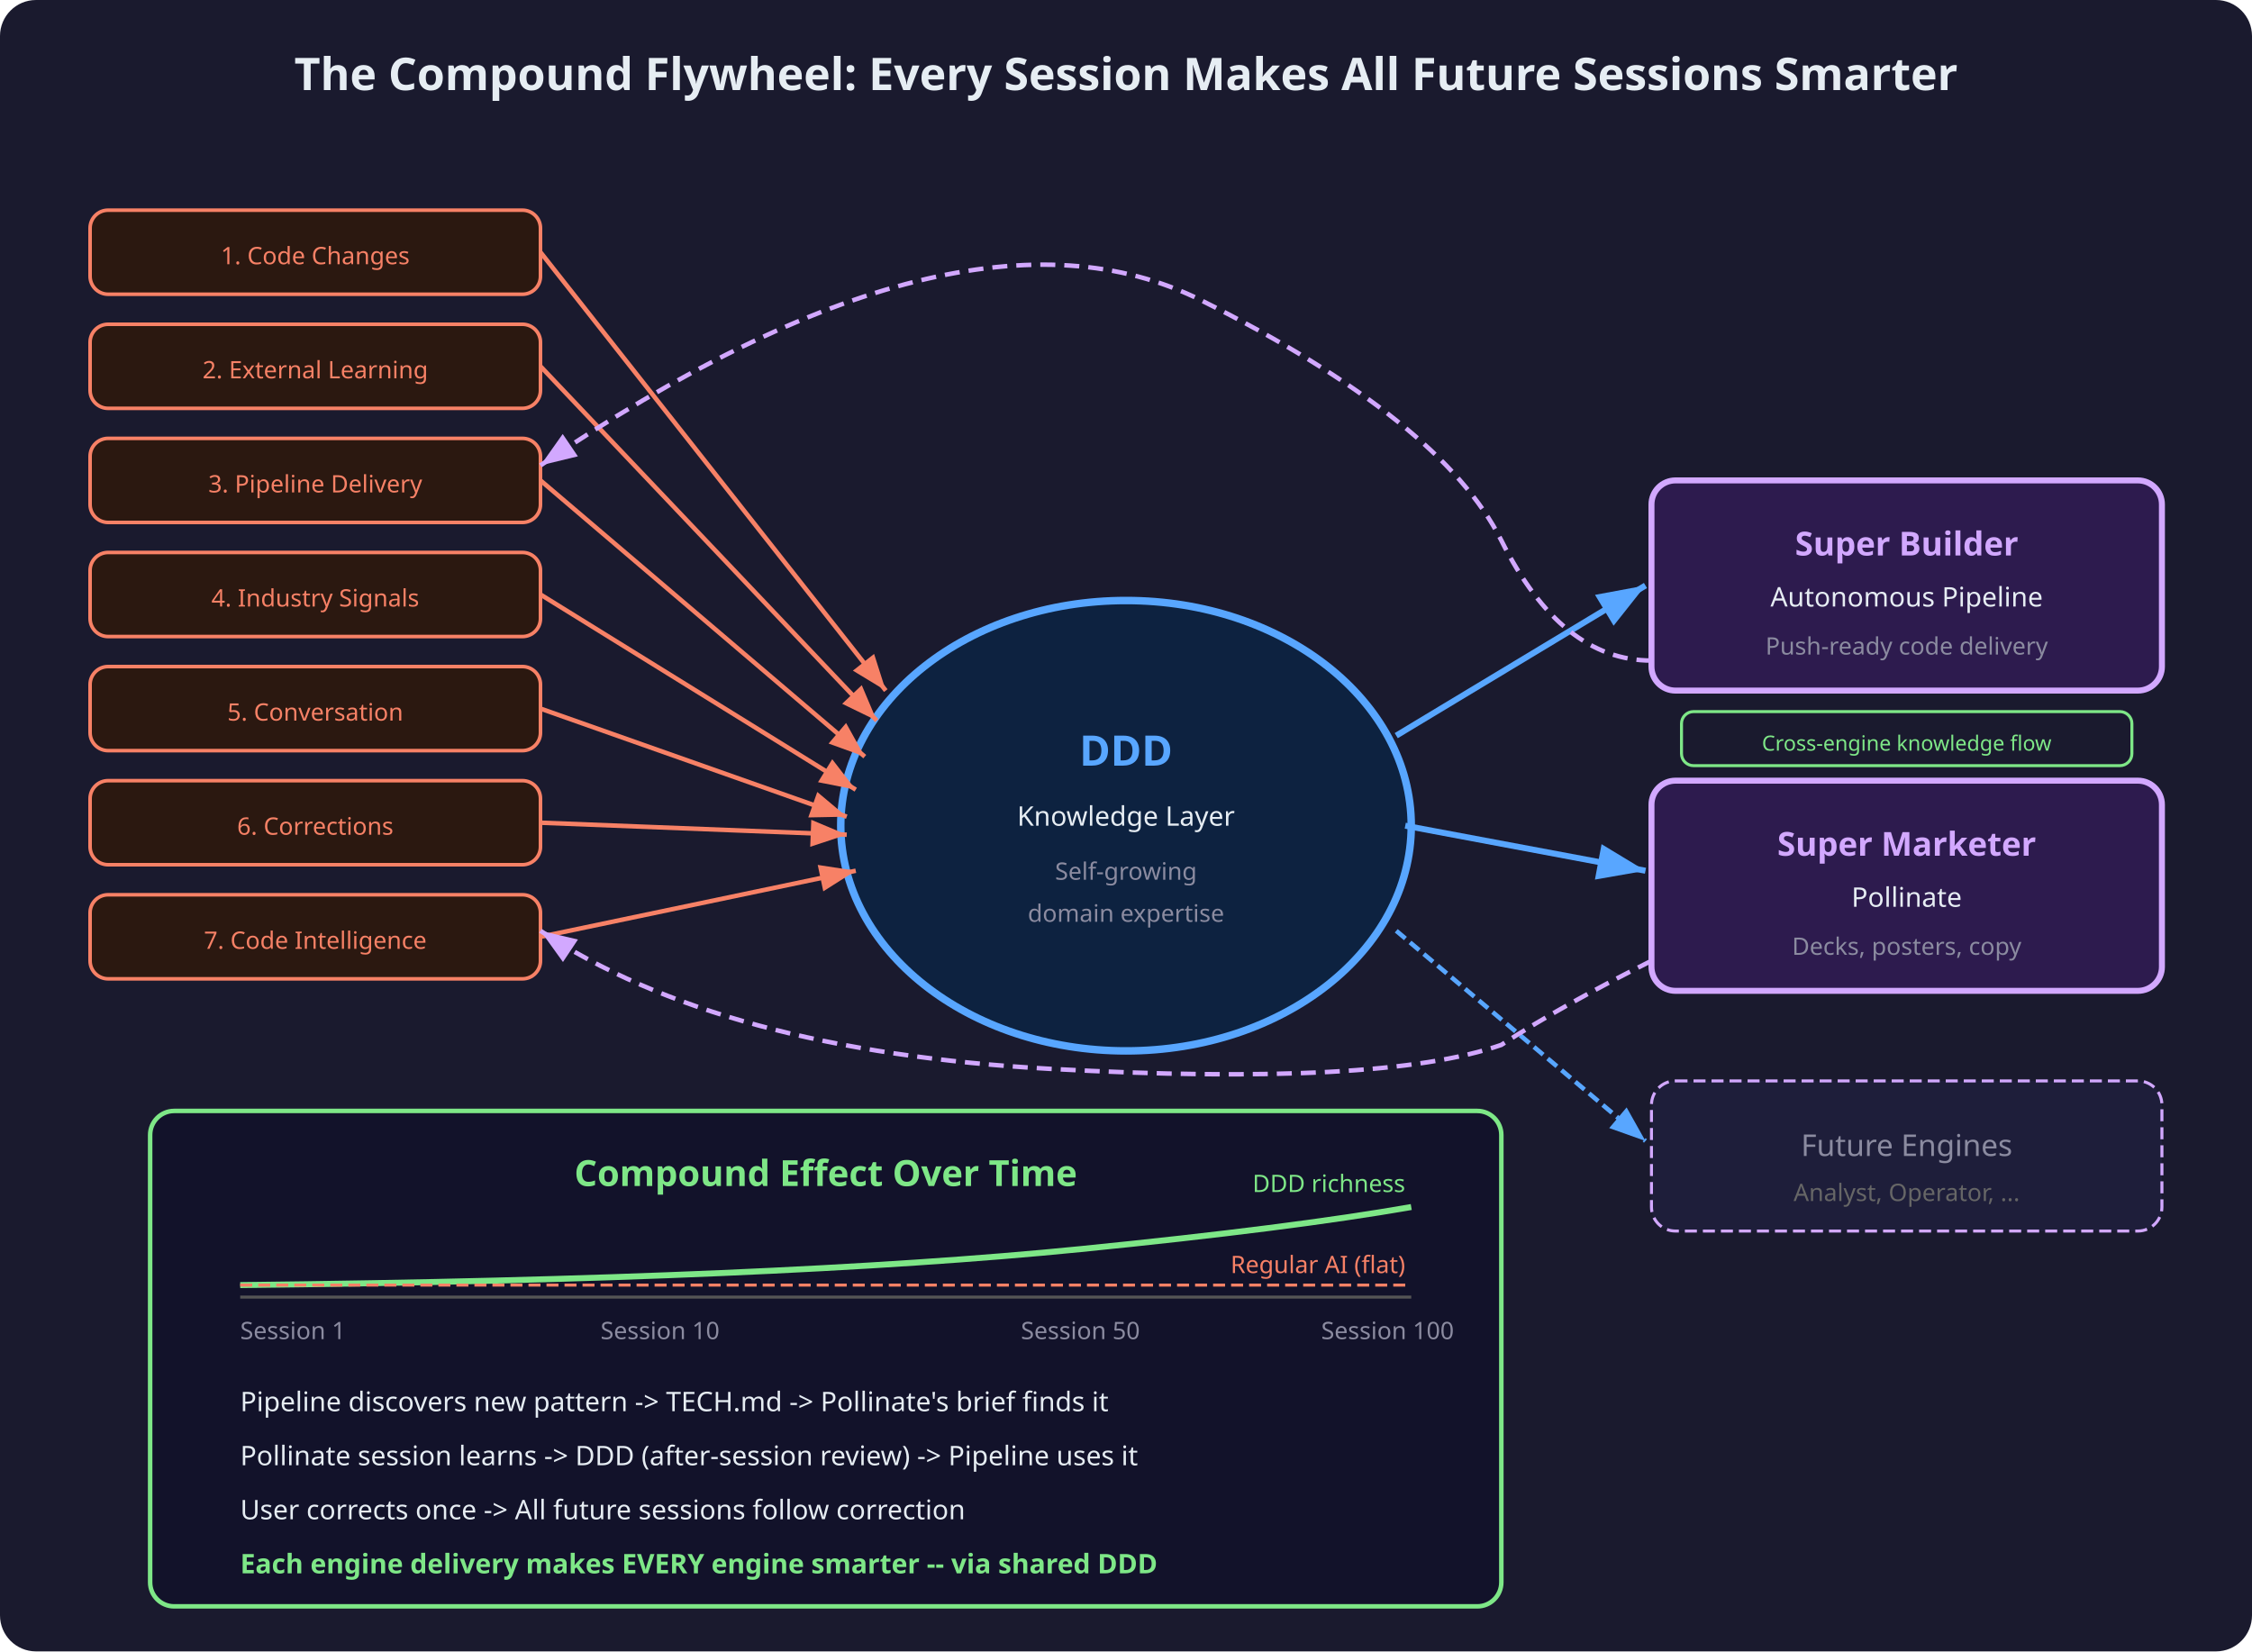
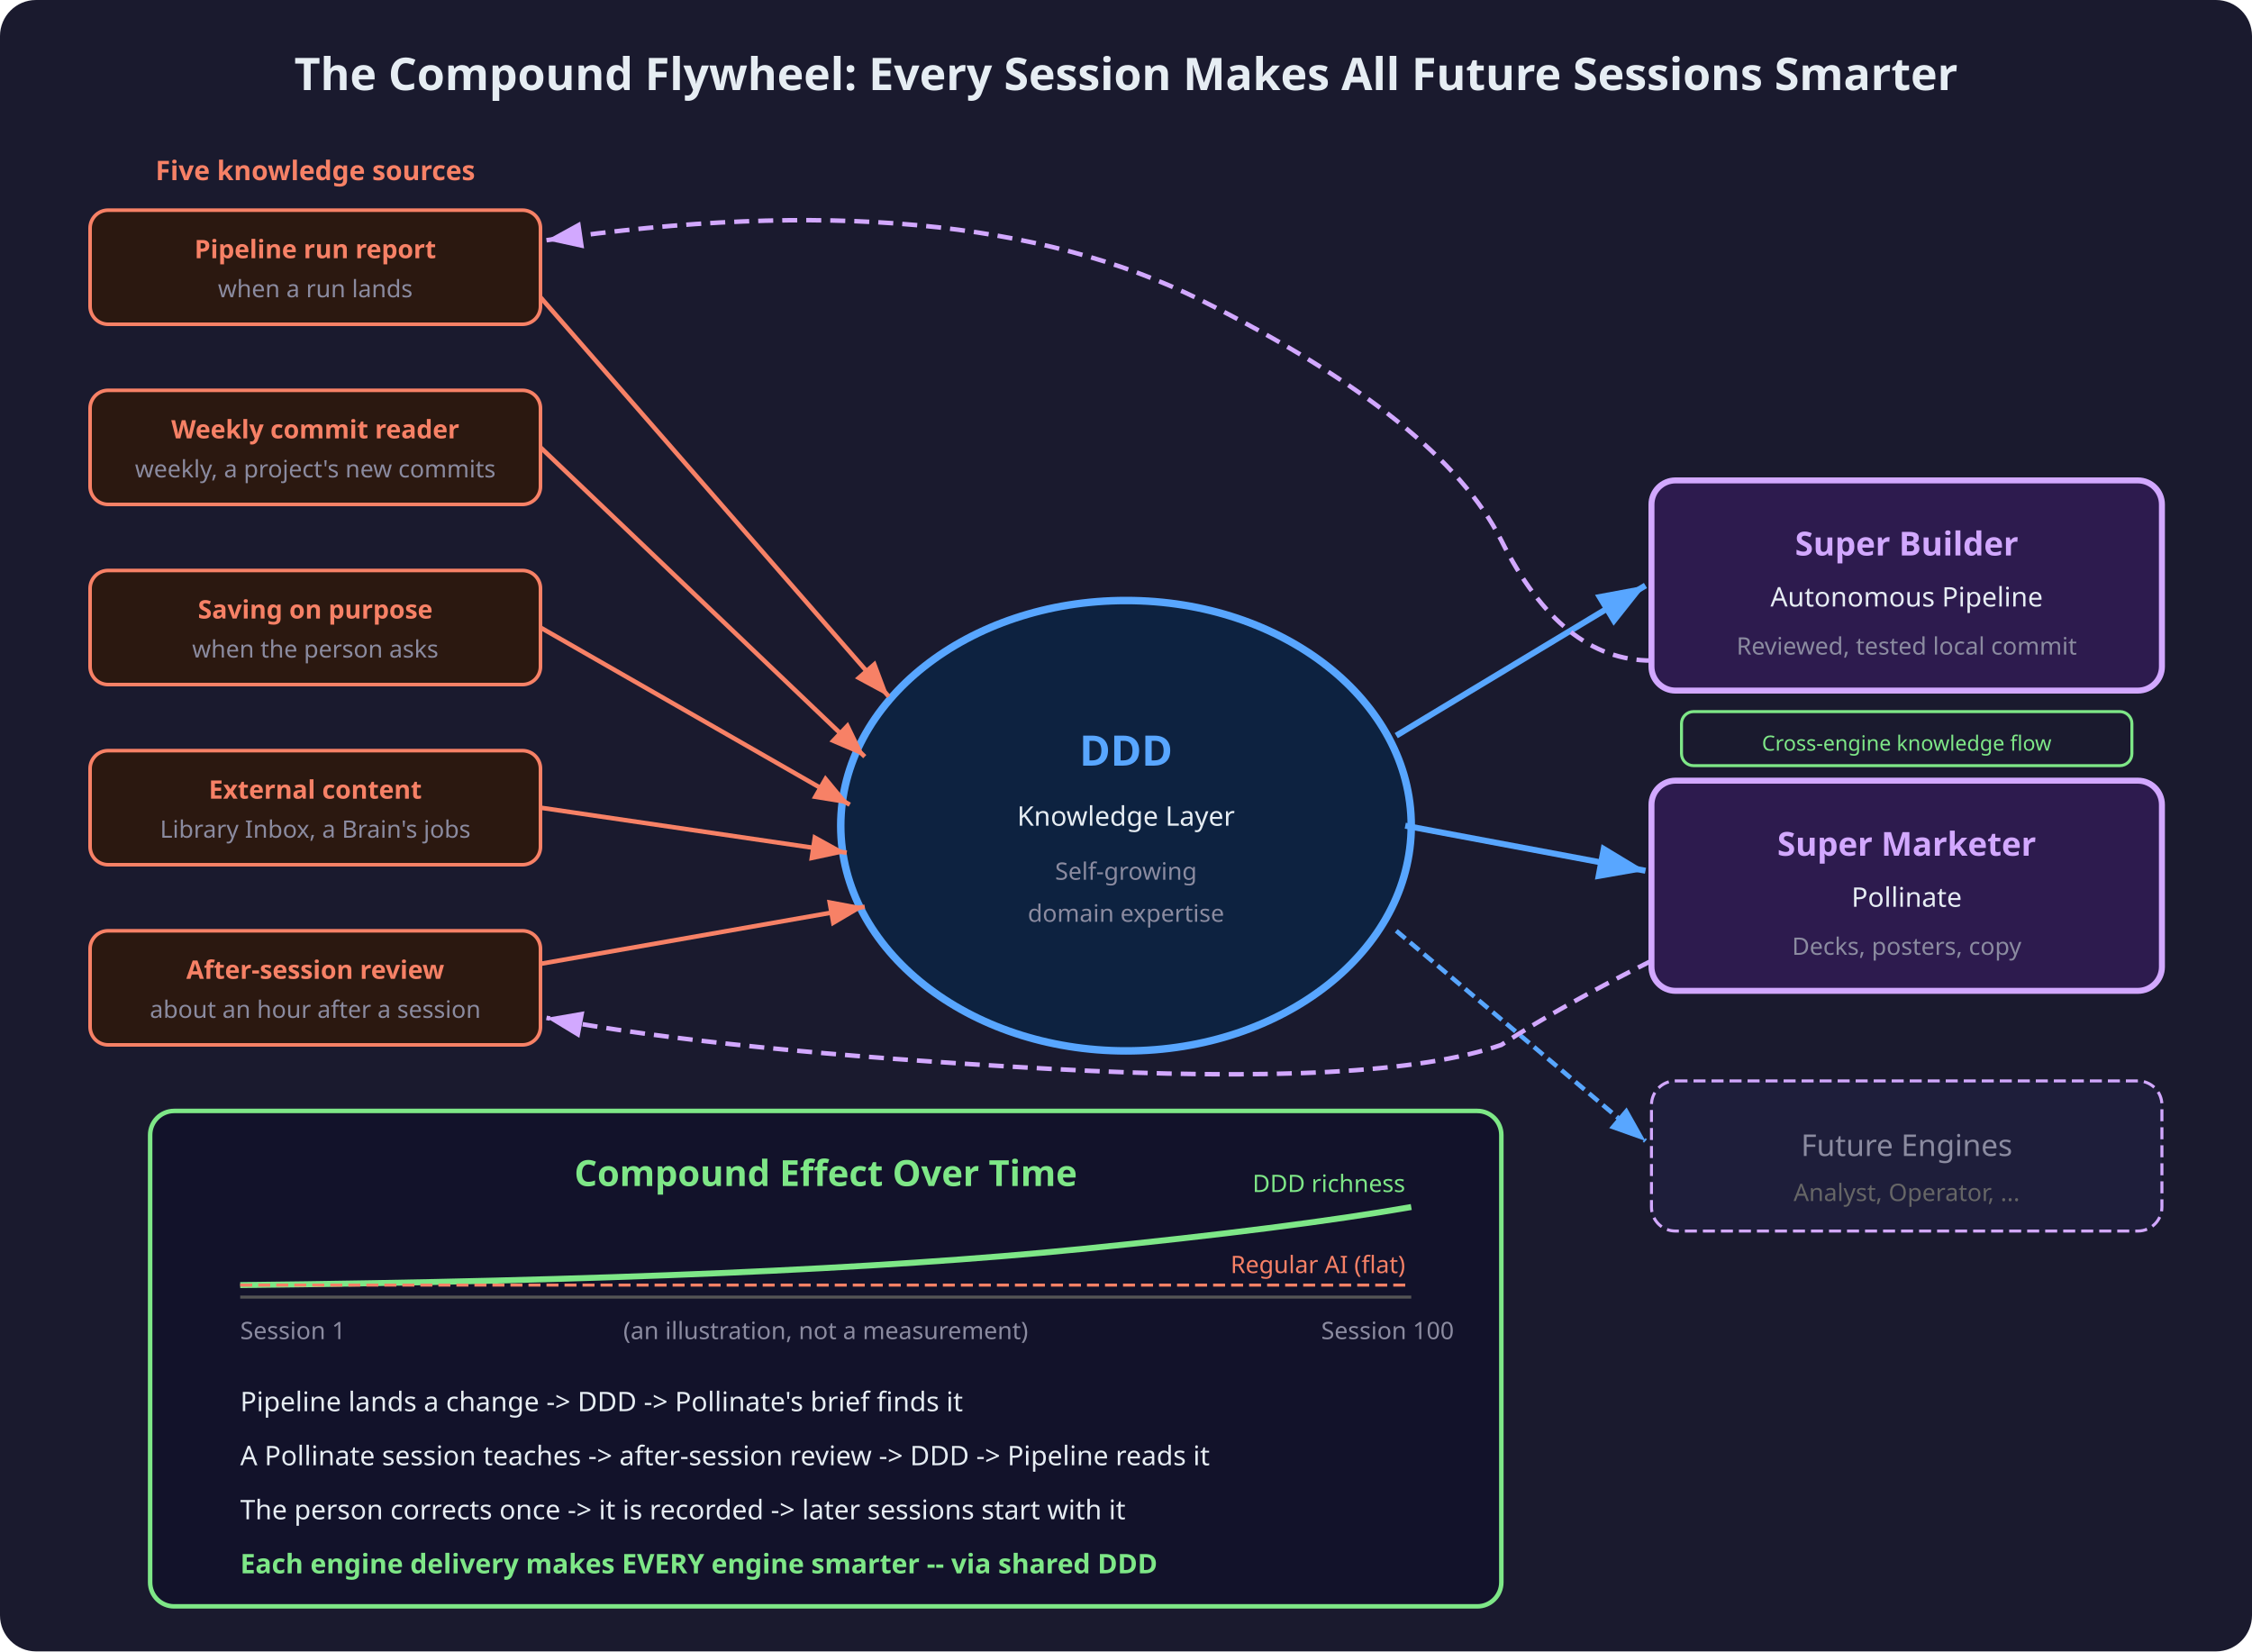
<svg xmlns="http://www.w3.org/2000/svg" viewBox="0 0 750 550" font-family="sans-serif">
  <defs>
    <marker id="arr6" markerWidth="8" markerHeight="6" refX="8" refY="3" orient="auto">
      <path d="M0,0 L8,3 L0,6" fill="#58a6ff" />
    </marker>
    <marker id="arr6g" markerWidth="8" markerHeight="6" refX="8" refY="3" orient="auto">
      <path d="M0,0 L8,3 L0,6" fill="#7ee787" />
    </marker>
    <marker id="arr6o" markerWidth="8" markerHeight="6" refX="8" refY="3" orient="auto">
      <path d="M0,0 L8,3 L0,6" fill="#f78166" />
    </marker>
    <marker id="arr6p" markerWidth="8" markerHeight="6" refX="8" refY="3" orient="auto">
      <path d="M0,0 L8,3 L0,6" fill="#d2a8ff" />
    </marker>
  </defs>
  <rect width="750" height="550" fill="#1a1a2e" rx="12" />
  <text x="375" y="30" text-anchor="middle" fill="#e6edf3" font-size="15" font-weight="bold">The Compound Flywheel: Every Session Makes All Future Sessions Smarter</text>
  <ellipse cx="375" cy="275" rx="95" ry="75" fill="#0d2240" stroke="#58a6ff" stroke-width="2.5" />
  <text x="375" y="255" text-anchor="middle" fill="#58a6ff" font-size="14" font-weight="bold">DDD</text>
  <text x="375" y="275" text-anchor="middle" fill="#e6edf3" font-size="9">Knowledge Layer</text>
  <text x="375" y="293" text-anchor="middle" fill="#8b8ba0" font-size="8">Self-growing</text>
  <text x="375" y="307" text-anchor="middle" fill="#8b8ba0" font-size="8">domain expertise</text>
-   <rect x="30" y="70" width="150" height="28" rx="6" fill="#2b1810" stroke="#f78166" stroke-width="1.2" />
-   <text x="105" y="88" text-anchor="middle" fill="#f78166" font-size="8">1. Code Changes</text>
-   <rect x="30" y="108" width="150" height="28" rx="6" fill="#2b1810" stroke="#f78166" stroke-width="1.2" />
-   <text x="105" y="126" text-anchor="middle" fill="#f78166" font-size="8">2. External Learning</text>
-   <rect x="30" y="146" width="150" height="28" rx="6" fill="#2b1810" stroke="#f78166" stroke-width="1.2" />
-   <text x="105" y="164" text-anchor="middle" fill="#f78166" font-size="8">3. Pipeline Delivery</text>
-   <rect x="30" y="184" width="150" height="28" rx="6" fill="#2b1810" stroke="#f78166" stroke-width="1.2" />
-   <text x="105" y="202" text-anchor="middle" fill="#f78166" font-size="8">4. Industry Signals</text>
-   <rect x="30" y="222" width="150" height="28" rx="6" fill="#2b1810" stroke="#f78166" stroke-width="1.2" />
-   <text x="105" y="240" text-anchor="middle" fill="#f78166" font-size="8">5. Conversation</text>
-   <rect x="30" y="260" width="150" height="28" rx="6" fill="#2b1810" stroke="#f78166" stroke-width="1.2" />
-   <text x="105" y="278" text-anchor="middle" fill="#f78166" font-size="8">6. Corrections</text>
-   <rect x="30" y="298" width="150" height="28" rx="6" fill="#2b1810" stroke="#f78166" stroke-width="1.2" />
-   <text x="105" y="316" text-anchor="middle" fill="#f78166" font-size="8">7. Code Intelligence</text>
-   <line x1="180" y1="84" x2="295" y2="230" stroke="#f78166" stroke-width="1.5" marker-end="url(#arr6o)" />
-   <line x1="180" y1="122" x2="292" y2="240" stroke="#f78166" stroke-width="1.5" marker-end="url(#arr6o)" />
-   <line x1="180" y1="160" x2="288" y2="252" stroke="#f78166" stroke-width="1.5" marker-end="url(#arr6o)" />
-   <line x1="180" y1="198" x2="285" y2="263" stroke="#f78166" stroke-width="1.5" marker-end="url(#arr6o)" />
-   <line x1="180" y1="236" x2="282" y2="272" stroke="#f78166" stroke-width="1.5" marker-end="url(#arr6o)" />
-   <line x1="180" y1="274" x2="282" y2="278" stroke="#f78166" stroke-width="1.5" marker-end="url(#arr6o)" />
-   <line x1="180" y1="312" x2="285" y2="290" stroke="#f78166" stroke-width="1.5" marker-end="url(#arr6o)" />
+   <text x="105" y="60" text-anchor="middle" fill="#f78166" font-size="9" font-weight="bold">Five knowledge sources</text>
+   <rect x="30" y="70" width="150" height="38" rx="6" fill="#2b1810" stroke="#f78166" stroke-width="1.2" />
+   <text x="105" y="86" text-anchor="middle" fill="#f78166" font-size="8.5" font-weight="bold">Pipeline run report</text>
+   <text x="105" y="99" text-anchor="middle" fill="#8b8ba0" font-size="8">when a run lands</text>
+   <rect x="30" y="130" width="150" height="38" rx="6" fill="#2b1810" stroke="#f78166" stroke-width="1.2" />
+   <text x="105" y="146" text-anchor="middle" fill="#f78166" font-size="8.5" font-weight="bold">Weekly commit reader</text>
+   <text x="105" y="159" text-anchor="middle" fill="#8b8ba0" font-size="8">weekly, a project's new commits</text>
+   <rect x="30" y="190" width="150" height="38" rx="6" fill="#2b1810" stroke="#f78166" stroke-width="1.2" />
+   <text x="105" y="206" text-anchor="middle" fill="#f78166" font-size="8.5" font-weight="bold">Saving on purpose</text>
+   <text x="105" y="219" text-anchor="middle" fill="#8b8ba0" font-size="8">when the person asks</text>
+   <rect x="30" y="250" width="150" height="38" rx="6" fill="#2b1810" stroke="#f78166" stroke-width="1.2" />
+   <text x="105" y="266" text-anchor="middle" fill="#f78166" font-size="8.5" font-weight="bold">External content</text>
+   <text x="105" y="279" text-anchor="middle" fill="#8b8ba0" font-size="8">Library Inbox, a Brain's jobs</text>
+   <rect x="30" y="310" width="150" height="38" rx="6" fill="#2b1810" stroke="#f78166" stroke-width="1.2" />
+   <text x="105" y="326" text-anchor="middle" fill="#f78166" font-size="8.5" font-weight="bold">After-session review</text>
+   <text x="105" y="339" text-anchor="middle" fill="#8b8ba0" font-size="8">about an hour after a session</text>
+   <line x1="180" y1="99" x2="296" y2="232" stroke="#f78166" stroke-width="1.5" marker-end="url(#arr6o)" />
+   <line x1="180" y1="149" x2="288" y2="252" stroke="#f78166" stroke-width="1.5" marker-end="url(#arr6o)" />
+   <line x1="180" y1="209" x2="283" y2="268" stroke="#f78166" stroke-width="1.5" marker-end="url(#arr6o)" />
+   <line x1="180" y1="269" x2="282" y2="284" stroke="#f78166" stroke-width="1.5" marker-end="url(#arr6o)" />
+   <line x1="180" y1="321" x2="288" y2="302" stroke="#f78166" stroke-width="1.5" marker-end="url(#arr6o)" />
  <rect x="550" y="160" width="170" height="70" rx="8" fill="#2d1b4e" stroke="#d2a8ff" stroke-width="2" />
  <text x="635" y="185" text-anchor="middle" fill="#d2a8ff" font-size="11" font-weight="bold">Super Builder</text>
  <text x="635" y="202" text-anchor="middle" fill="#e6edf3" font-size="9">Autonomous Pipeline</text>
-   <text x="635" y="218" text-anchor="middle" fill="#8b8ba0" font-size="8">Push-ready code delivery</text>
+   <text x="635" y="218" text-anchor="middle" fill="#8b8ba0" font-size="8">Reviewed, tested local commit</text>
  <rect x="550" y="260" width="170" height="70" rx="8" fill="#2d1b4e" stroke="#d2a8ff" stroke-width="2" />
  <text x="635" y="285" text-anchor="middle" fill="#d2a8ff" font-size="11" font-weight="bold">Super Marketer</text>
  <text x="635" y="302" text-anchor="middle" fill="#e6edf3" font-size="9">Pollinate</text>
  <text x="635" y="318" text-anchor="middle" fill="#8b8ba0" font-size="8">Decks, posters, copy</text>
  <rect x="550" y="360" width="170" height="50" rx="8" fill="#1e1e3a" stroke="#d2a8ff" stroke-width="1" stroke-dasharray="4,2" />
  <text x="635" y="385" text-anchor="middle" fill="#8b8ba0" font-size="10">Future Engines</text>
  <text x="635" y="400" text-anchor="middle" fill="#666" font-size="8">Analyst, Operator, ...</text>
  <line x1="465" y1="245" x2="548" y2="195" stroke="#58a6ff" stroke-width="2" marker-end="url(#arr6)" />
  <line x1="468" y1="275" x2="548" y2="290" stroke="#58a6ff" stroke-width="2" marker-end="url(#arr6)" />
  <line x1="465" y1="310" x2="548" y2="380" stroke="#58a6ff" stroke-width="1.5" stroke-dasharray="4,2" marker-end="url(#arr6)" />
-   <path d="M550,220 Q520,220 500,180 Q480,140 400,100 Q320,60 180,155" fill="none" stroke="#d2a8ff" stroke-width="1.5" stroke-dasharray="5,3" marker-end="url(#arr6p)" />
-   <path d="M550,320 Q520,335 500,348 Q460,362 350,356 Q240,350 180,310" fill="none" stroke="#d2a8ff" stroke-width="1.5" stroke-dasharray="5,3" marker-end="url(#arr6p)" />
+   <path d="M550,220 Q520,220 500,180 Q480,140 400,100 Q320,60 182,80" fill="none" stroke="#d2a8ff" stroke-width="1.5" stroke-dasharray="5,3" marker-end="url(#arr6p)" />
+   <path d="M550,320 Q520,335 500,348 Q460,362 350,356 Q240,350 182,339" fill="none" stroke="#d2a8ff" stroke-width="1.5" stroke-dasharray="5,3" marker-end="url(#arr6p)" />
  <rect x="560" y="237" width="150" height="18" rx="4" fill="#1a1a2e" stroke="#7ee787" stroke-width="1" />
  <text x="635" y="250" text-anchor="middle" fill="#7ee787" font-size="7">Cross-engine knowledge flow</text>
  <rect x="50" y="370" width="450" height="165" rx="8" fill="#12122a" stroke="#7ee787" stroke-width="1.5" />
  <text x="275" y="395" text-anchor="middle" fill="#7ee787" font-size="12" font-weight="bold">Compound Effect Over Time</text>
  <line x1="80" y1="432" x2="470" y2="432" stroke="#555" stroke-width="1" />
  <text x="80" y="446" fill="#8b8ba0" font-size="8">Session 1</text>
-   <text x="200" y="446" fill="#8b8ba0" font-size="8">Session 10</text>
-   <text x="340" y="446" fill="#8b8ba0" font-size="8">Session 50</text>
+   <text x="275" y="446" text-anchor="middle" fill="#8b8ba0" font-size="8">(an illustration, not a measurement)</text>
  <text x="440" y="446" fill="#8b8ba0" font-size="8">Session 100</text>
  <path d="M80,428 Q260,426 360,416 Q430,409 470,402" fill="none" stroke="#7ee787" stroke-width="2" />
  <text x="468" y="397" text-anchor="end" fill="#7ee787" font-size="8">DDD richness</text>
  <line x1="80" y1="428" x2="470" y2="428" stroke="#f78166" stroke-width="1" stroke-dasharray="4,2" />
  <text x="468" y="424" text-anchor="end" fill="#f78166" font-size="8">Regular AI (flat)</text>
-   <text x="80" y="470" fill="#e6edf3" font-size="9">Pipeline discovers new pattern -&gt; TECH.md -&gt; Pollinate's brief finds it</text>
-   <text x="80" y="488" fill="#e6edf3" font-size="9">Pollinate session learns -&gt; DDD (after-session review) -&gt; Pipeline uses it</text>
-   <text x="80" y="506" fill="#e6edf3" font-size="9">User corrects once -&gt; All future sessions follow correction</text>
+   <text x="80" y="470" fill="#e6edf3" font-size="9">Pipeline lands a change -&gt; DDD -&gt; Pollinate's brief finds it</text>
+   <text x="80" y="488" fill="#e6edf3" font-size="9">A Pollinate session teaches -&gt; after-session review -&gt; DDD -&gt; Pipeline reads it</text>
+   <text x="80" y="506" fill="#e6edf3" font-size="9">The person corrects once -&gt; it is recorded -&gt; later sessions start with it</text>
  <text x="80" y="524" fill="#7ee787" font-size="9" font-weight="bold">Each engine delivery makes EVERY engine smarter -- via shared DDD</text>
</svg>
